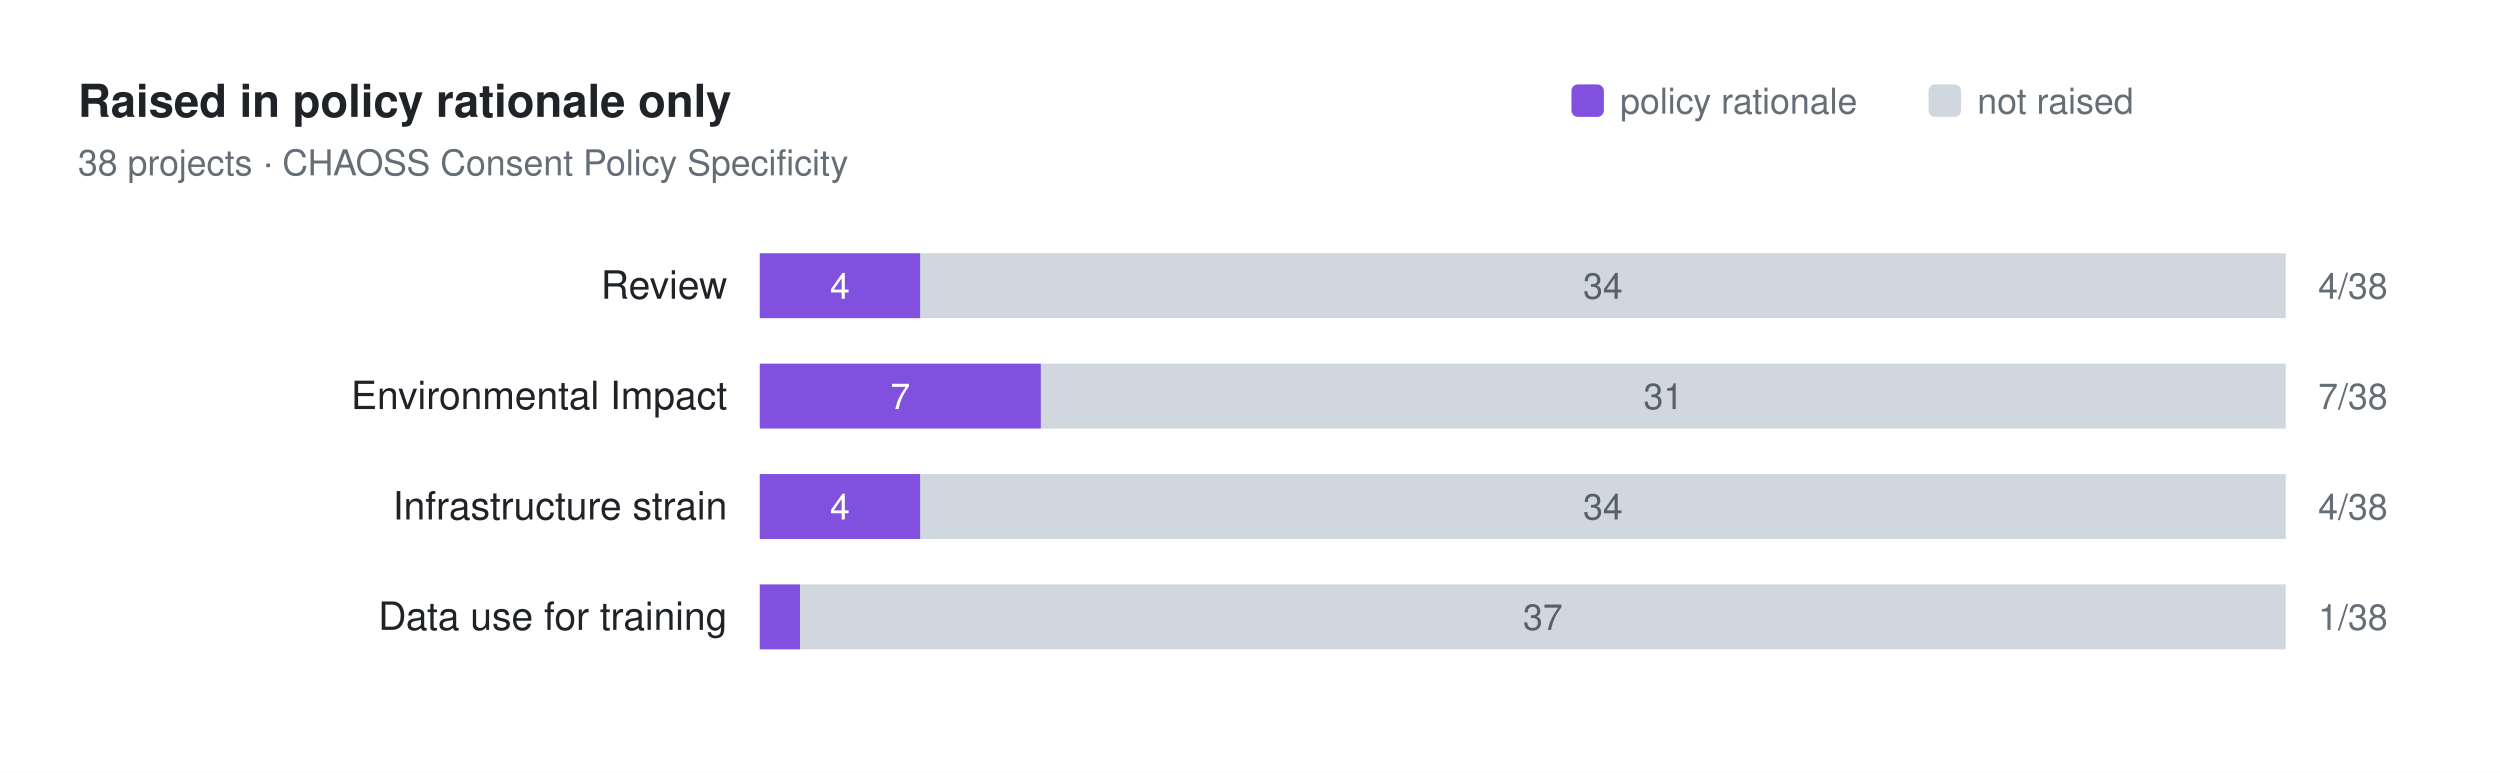
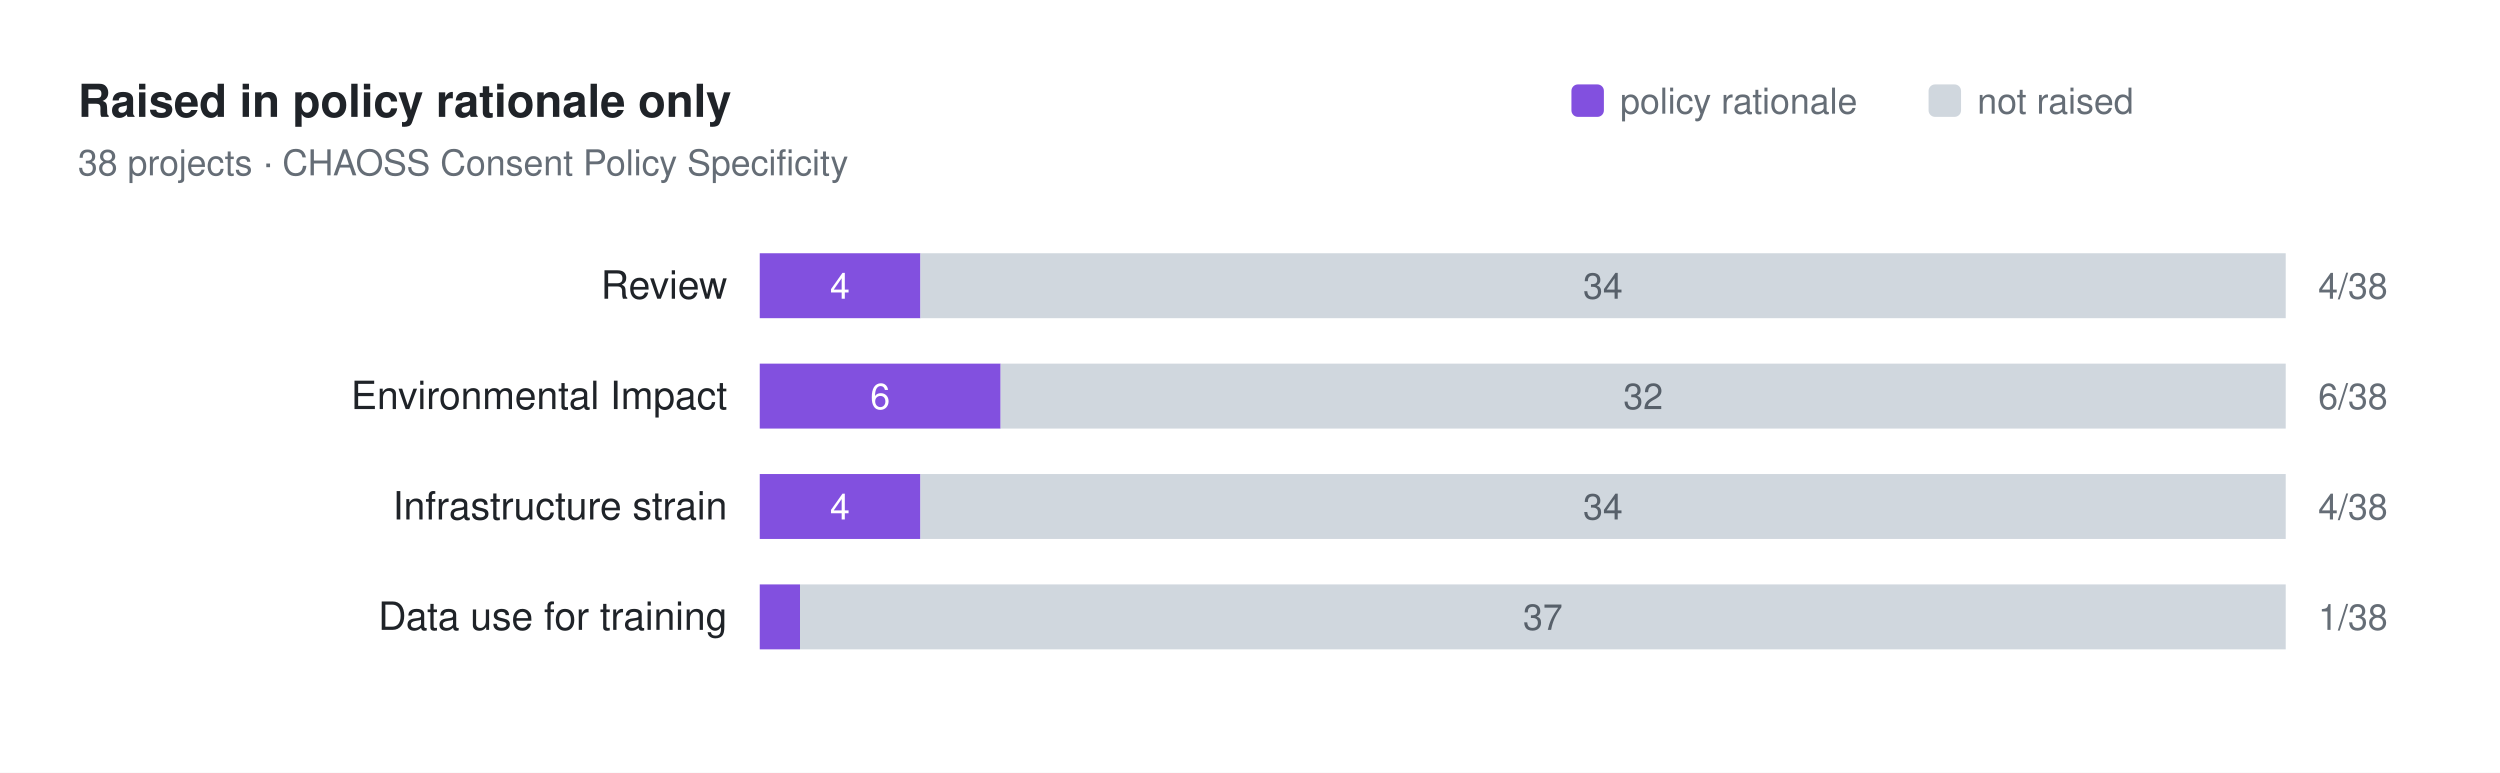
<svg xmlns="http://www.w3.org/2000/svg" width="770" height="238" viewBox="0 0 770 238" font-family="-apple-system,BlinkMacSystemFont,Segoe UI,Helvetica,Arial,sans-serif">
  <rect width="770" height="238" fill="#ffffff" />
  <text x="24" y="36" font-size="14" font-weight="600" fill="#1f2328">Raised in policy rationale only</text>
  <text x="24" y="54" font-size="11" fill="#656d76">38 projects · CHAOSS Consent Policy Specificity</text>
  <rect x="484" y="26" width="10" height="10" rx="2" fill="#8250df" />
  <text x="499" y="35" font-size="11" fill="#656d76">policy rationale</text>
  <rect x="594" y="26" width="10" height="10" rx="2" fill="#d0d7de" />
  <text x="609" y="35" font-size="11" fill="#656d76">not raised</text>
  <text x="224" y="92" font-size="12" fill="#1f2328" text-anchor="end">Review</text>
  <rect x="234.0" y="78" width="49.5" height="20" fill="#8250df" />
  <text x="258.7" y="92" font-size="11" fill="#ffffff" text-anchor="middle">4</text>
  <rect x="283.5" y="78" width="420.5" height="20" fill="#d0d7de" />
  <text x="493.7" y="92" font-size="11" fill="#57606a" text-anchor="middle">34</text>
  <text x="714" y="92" font-size="11" fill="#656d76">4/38</text>
  <text x="224" y="126" font-size="12" fill="#1f2328" text-anchor="end">Environmental Impact</text>
-   <rect x="234.0" y="112" width="86.6" height="20" fill="#8250df" />
-   <text x="277.3" y="126" font-size="11" fill="#ffffff" text-anchor="middle">7</text>
-   <rect x="320.6" y="112" width="383.4" height="20" fill="#d0d7de" />
-   <text x="512.3" y="126" font-size="11" fill="#57606a" text-anchor="middle">31</text>
-   <text x="714" y="126" font-size="11" fill="#656d76">7/38</text>
+   <rect x="234.0" y="112" width="74.2" height="20" fill="#8250df" />
+   <text x="271.1" y="126" font-size="11" fill="#ffffff" text-anchor="middle">6</text>
+   <rect x="308.2" y="112" width="395.8" height="20" fill="#d0d7de" />
+   <text x="506.1" y="126" font-size="11" fill="#57606a" text-anchor="middle">32</text>
+   <text x="714" y="126" font-size="11" fill="#656d76">6/38</text>
  <text x="224" y="160" font-size="12" fill="#1f2328" text-anchor="end">Infrastructure strain</text>
  <rect x="234.0" y="146" width="49.5" height="20" fill="#8250df" />
  <text x="258.7" y="160" font-size="11" fill="#ffffff" text-anchor="middle">4</text>
  <rect x="283.5" y="146" width="420.5" height="20" fill="#d0d7de" />
  <text x="493.7" y="160" font-size="11" fill="#57606a" text-anchor="middle">34</text>
  <text x="714" y="160" font-size="11" fill="#656d76">4/38</text>
  <text x="224" y="194" font-size="12" fill="#1f2328" text-anchor="end">Data use for training</text>
  <rect x="234.0" y="180" width="12.4" height="20" fill="#8250df" />
  <rect x="246.4" y="180" width="457.6" height="20" fill="#d0d7de" />
  <text x="475.2" y="194" font-size="11" fill="#57606a" text-anchor="middle">37</text>
  <text x="714" y="194" font-size="11" fill="#656d76">1/38</text>
</svg>
